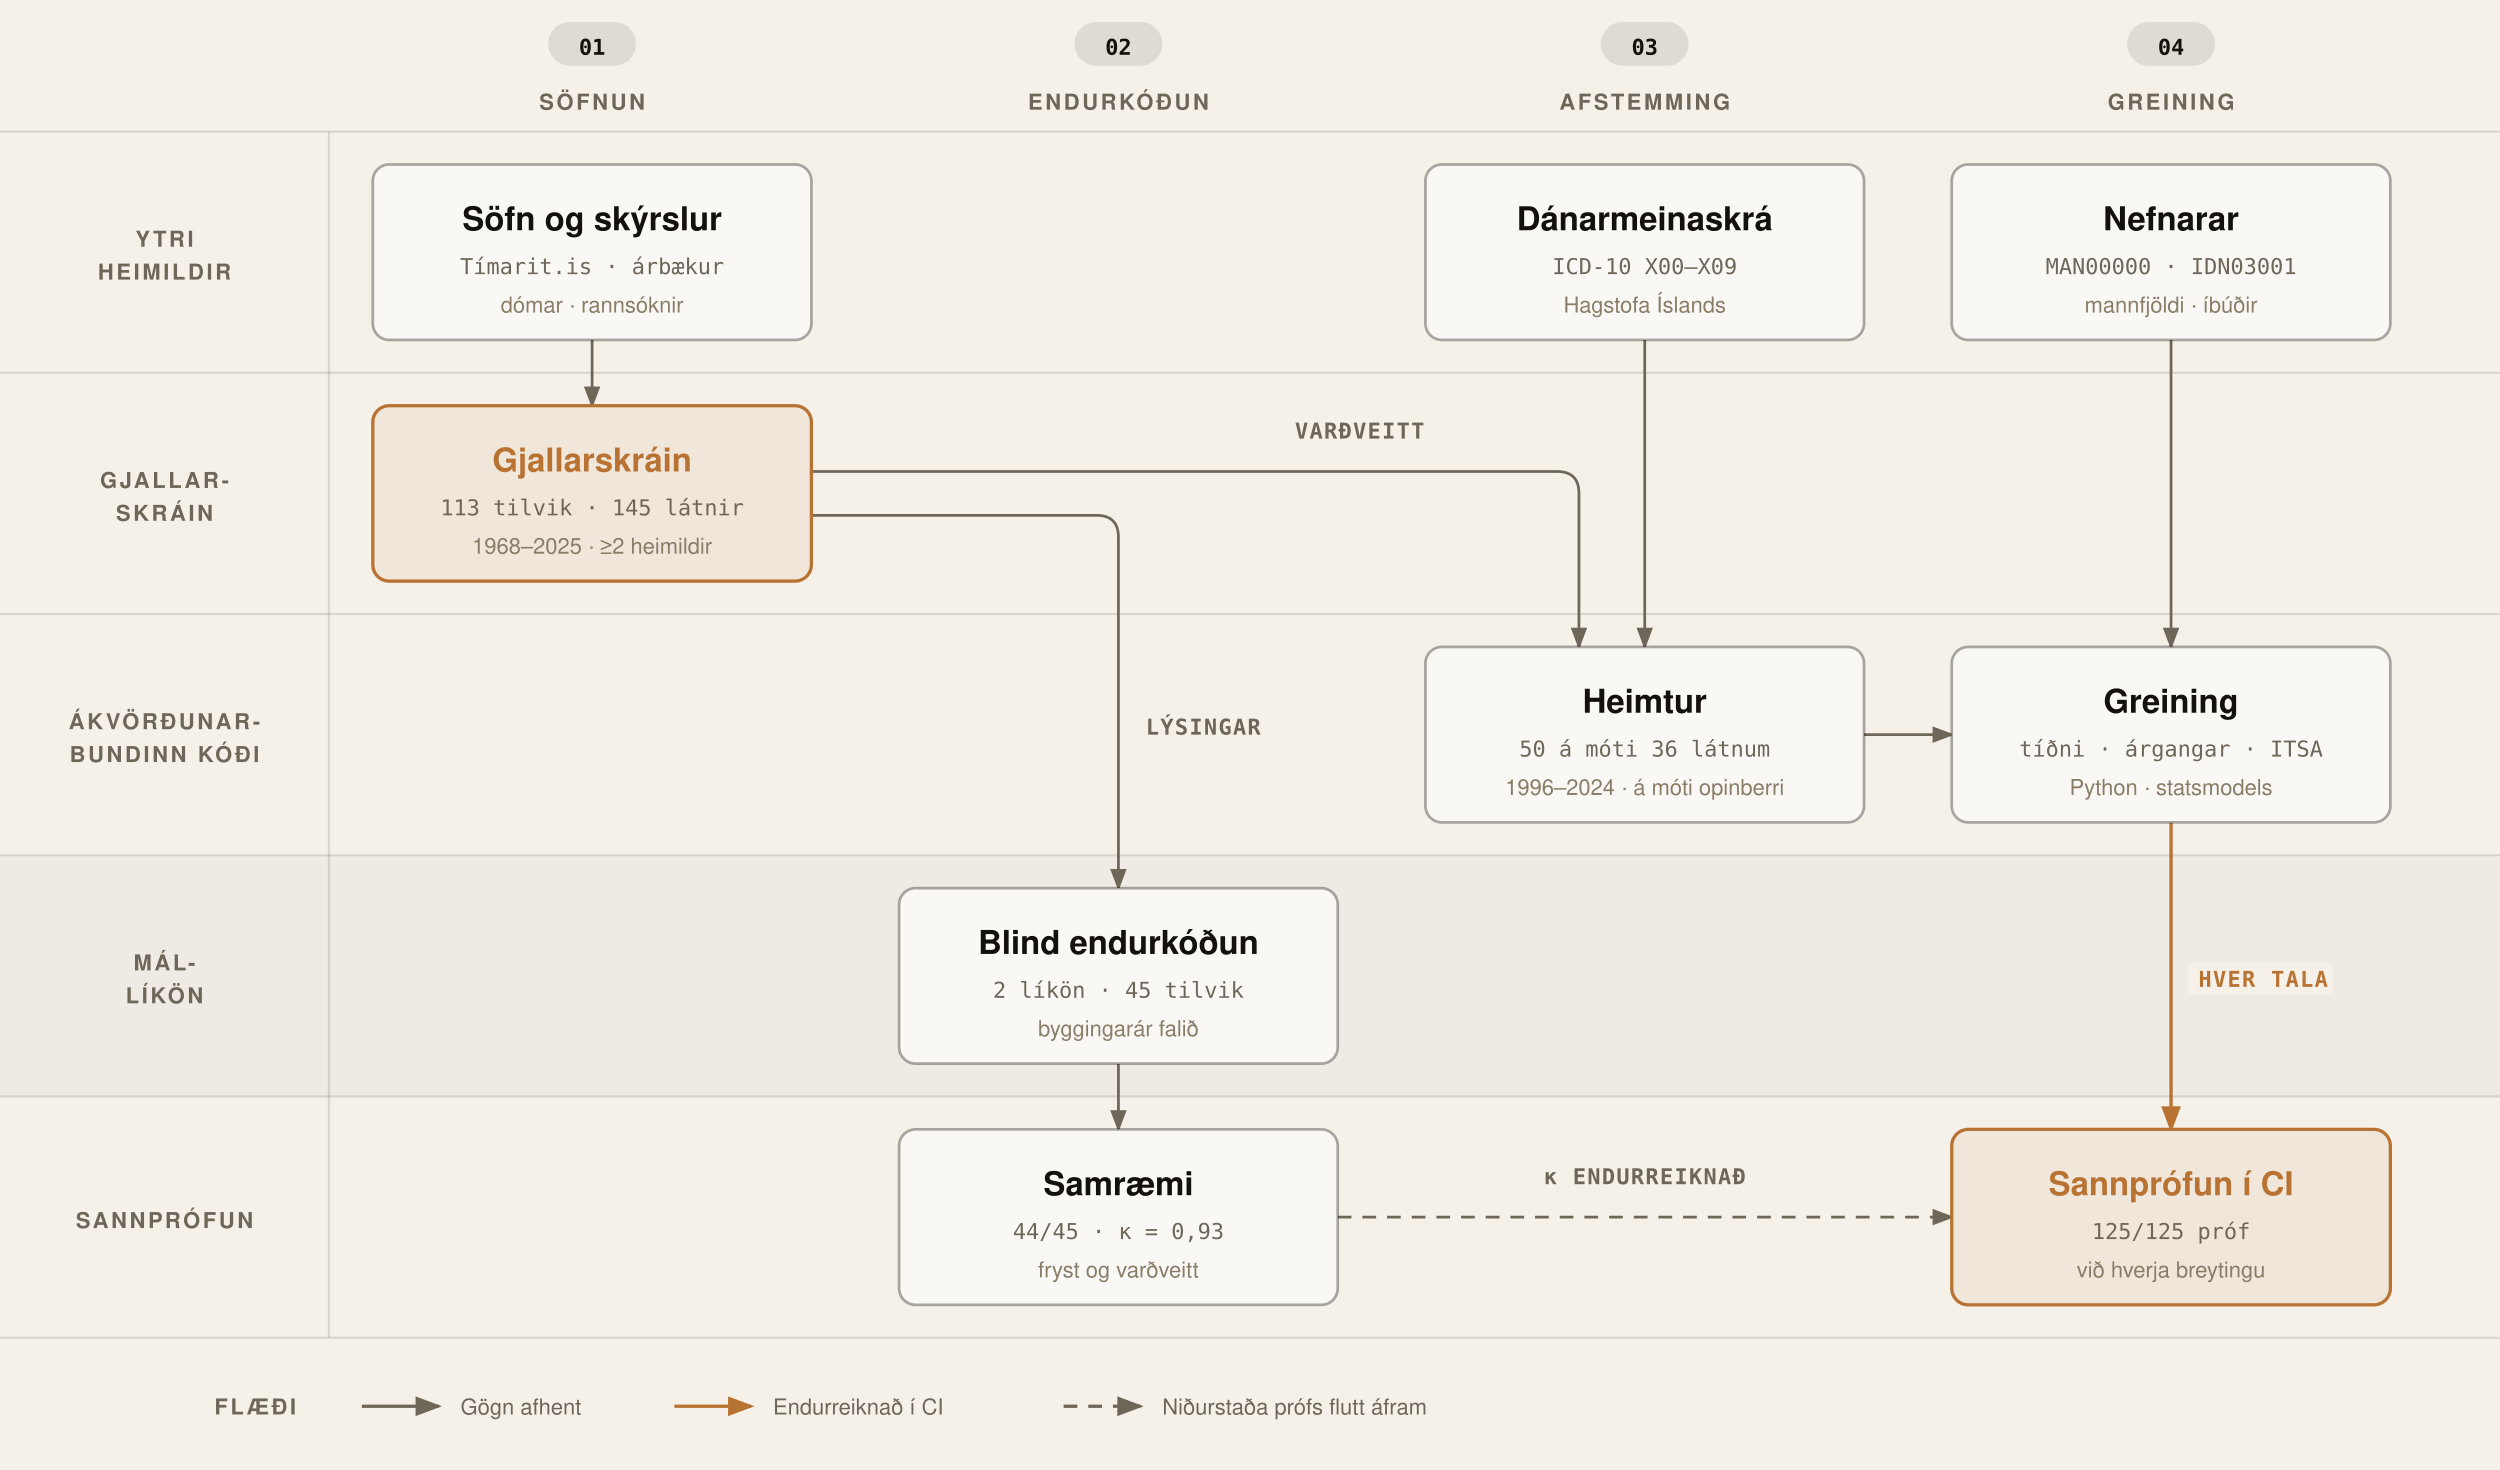
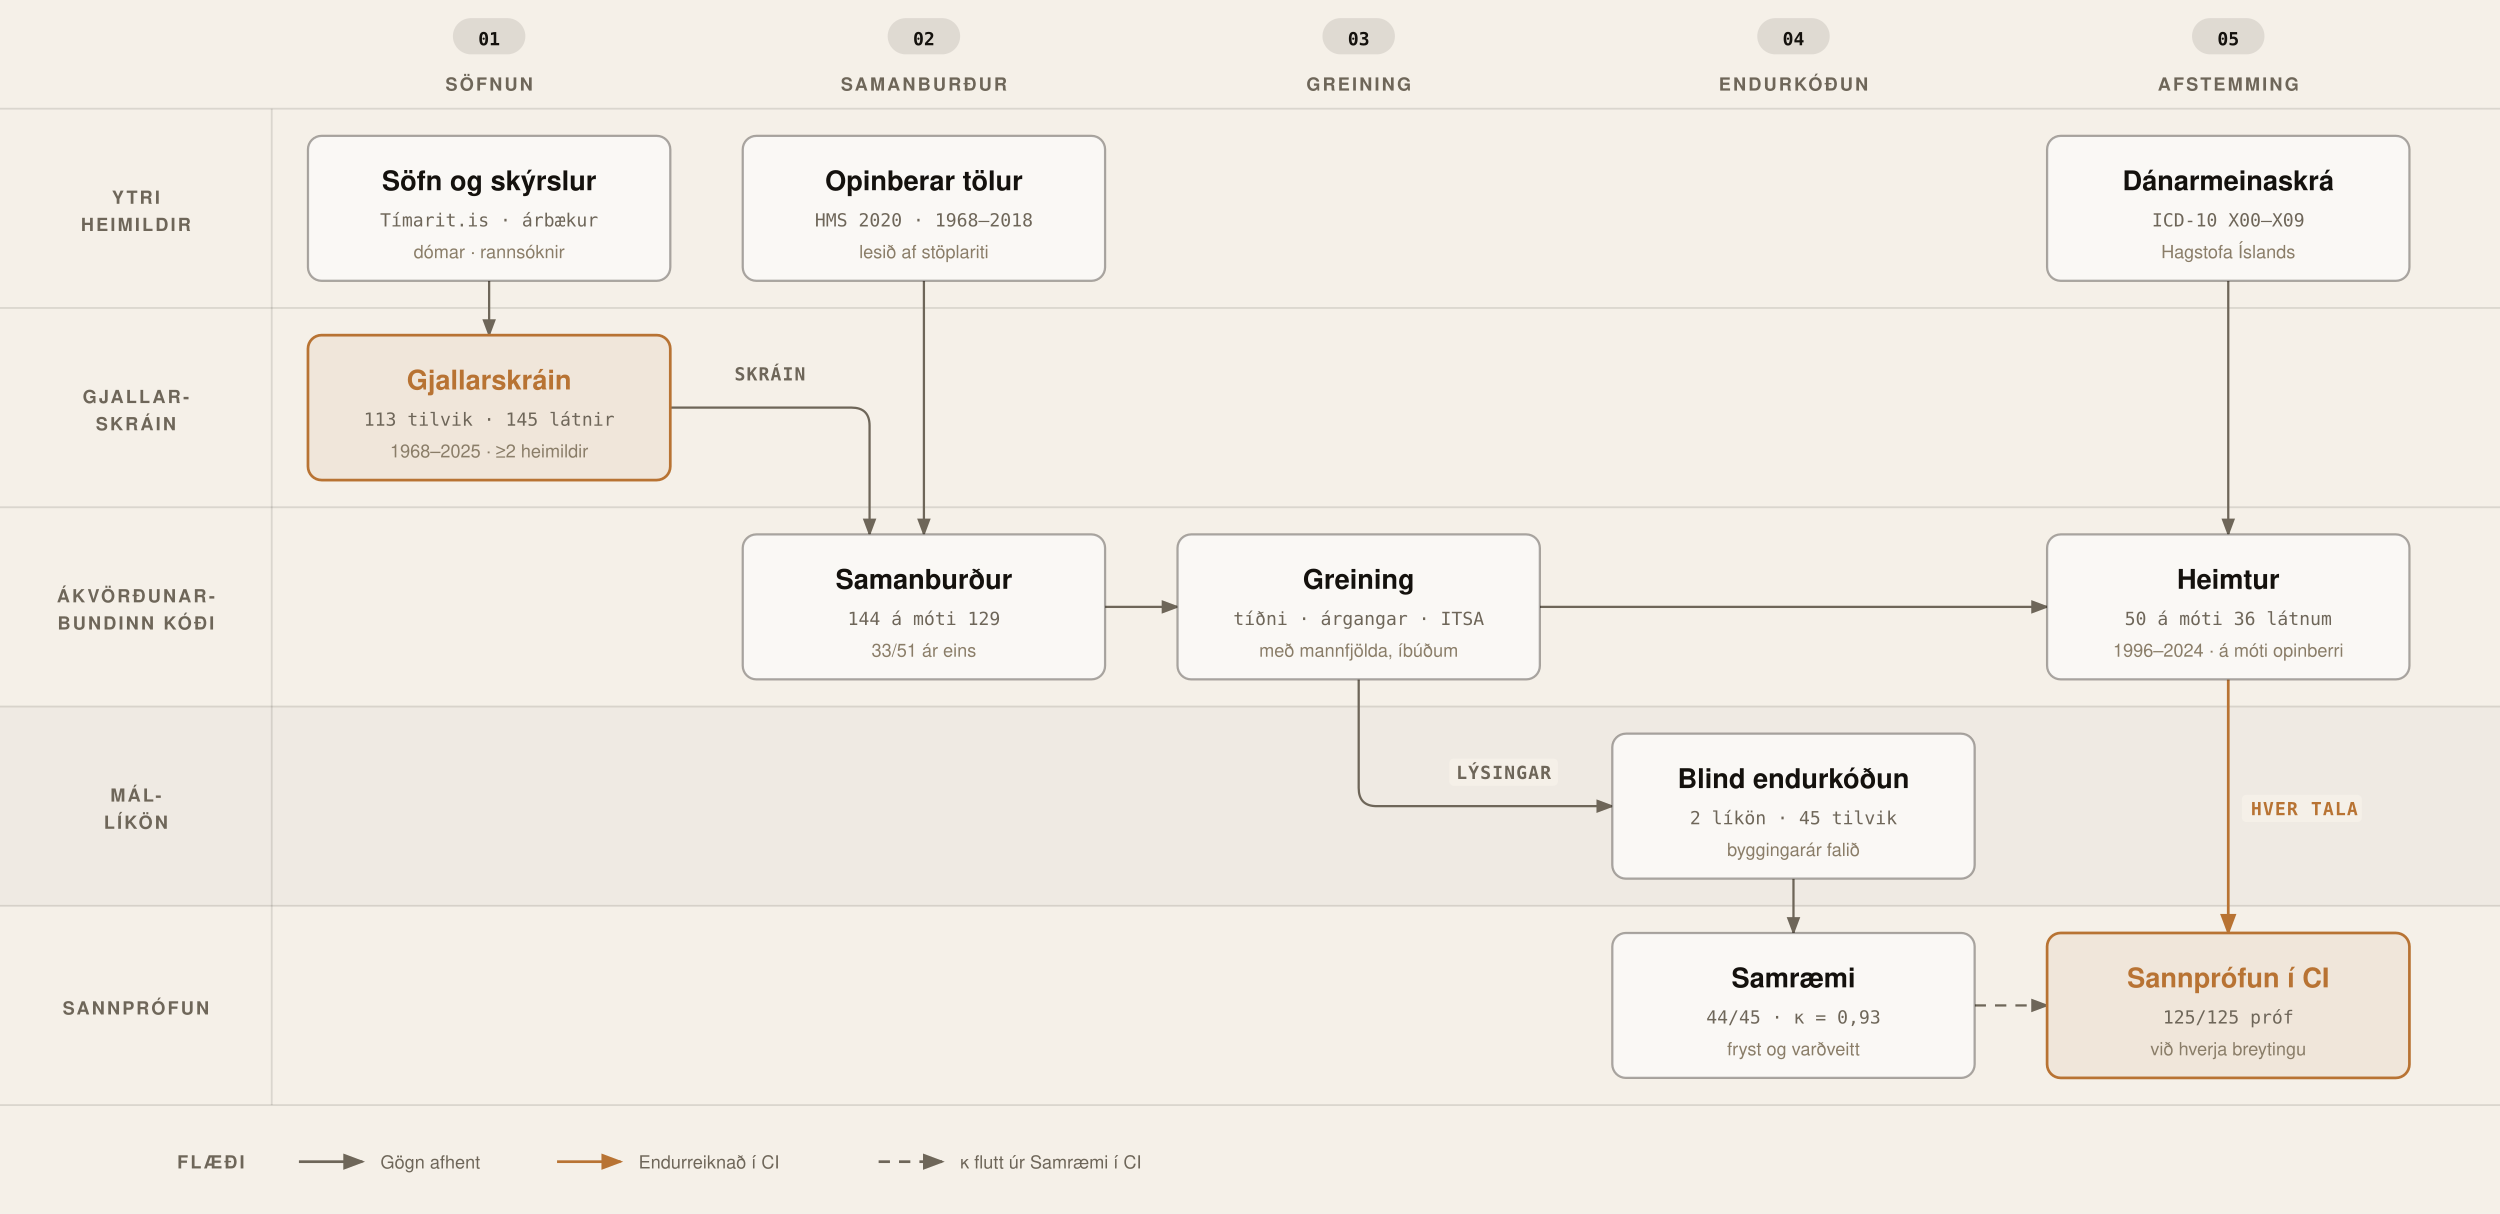
- <svg xmlns="http://www.w3.org/2000/svg" viewBox="0 0 912 536" width="912" height="536" role="img" aria-labelledby="gjoll-pipeline-is-title gjoll-pipeline-is-desc">
+ <svg xmlns="http://www.w3.org/2000/svg" viewBox="0 0 1104 536" width="1104" height="536" role="img" aria-labelledby="gjoll-pipeline-is-title gjoll-pipeline-is-desc">
  <defs>
    <marker id="gjoll-pipeline-is-arr-muted" markerWidth="8" markerHeight="6" refX="7" refY="3" orient="auto">
      <polygon points="0 0, 8 3, 0 6" fill="#6E6659" />
    </marker>
    <marker id="gjoll-pipeline-is-arr-accent" markerWidth="8" markerHeight="6" refX="7" refY="3" orient="auto">
      <polygon points="0 0, 8 3, 0 6" fill="#B87333" />
    </marker>
  </defs>
-   <rect width="912" height="536" fill="#F5F0E8" />
-   <rect x="0" y="312" width="912" height="88" fill="#14110D" opacity="0.025" />
-   <line x1="0" y1="48" x2="912" y2="48" stroke="#14110D" stroke-opacity="0.12" stroke-width="0.8" />
-   <line x1="0" y1="136" x2="912" y2="136" stroke="#14110D" stroke-opacity="0.12" stroke-width="0.8" />
-   <line x1="0" y1="224" x2="912" y2="224" stroke="#14110D" stroke-opacity="0.12" stroke-width="0.8" />
-   <line x1="0" y1="312" x2="912" y2="312" stroke="#14110D" stroke-opacity="0.12" stroke-width="0.8" />
-   <line x1="0" y1="400" x2="912" y2="400" stroke="#14110D" stroke-opacity="0.12" stroke-width="0.8" />
-   <line x1="0" y1="488" x2="912" y2="488" stroke="#14110D" stroke-opacity="0.12" stroke-width="0.8" />
+   <rect width="1104" height="536" fill="#F5F0E8" />
+   <rect x="0" y="312" width="1104" height="88" fill="#14110D" opacity="0.025" />
+   <line x1="0" y1="48" x2="1104" y2="48" stroke="#14110D" stroke-opacity="0.12" stroke-width="0.8" />
+   <line x1="0" y1="136" x2="1104" y2="136" stroke="#14110D" stroke-opacity="0.12" stroke-width="0.8" />
+   <line x1="0" y1="224" x2="1104" y2="224" stroke="#14110D" stroke-opacity="0.12" stroke-width="0.8" />
+   <line x1="0" y1="312" x2="1104" y2="312" stroke="#14110D" stroke-opacity="0.12" stroke-width="0.8" />
+   <line x1="0" y1="400" x2="1104" y2="400" stroke="#14110D" stroke-opacity="0.12" stroke-width="0.8" />
+   <line x1="0" y1="488" x2="1104" y2="488" stroke="#14110D" stroke-opacity="0.12" stroke-width="0.8" />
  <line x1="120" y1="48" x2="120" y2="488" stroke="#14110D" stroke-opacity="0.12" stroke-width="0.8" />
  <rect x="200" y="8" width="32" height="16" rx="8" fill="#14110D" opacity="0.10" />
  <text x="216" y="20" font-family="'SF Mono', SFMono-Regular, ui-monospace, Menlo, monospace" font-size="8" font-weight="700" fill="#14110D" text-anchor="middle">01</text>
  <text x="216" y="40" font-family="Archivo, 'Helvetica Neue', Helvetica, Arial, sans-serif" font-size="8" font-weight="600" fill="#6E6659" text-anchor="middle" letter-spacing="0.12em">SÖFNUN</text>
  <rect x="392" y="8" width="32" height="16" rx="8" fill="#14110D" opacity="0.10" />
  <text x="408" y="20" font-family="'SF Mono', SFMono-Regular, ui-monospace, Menlo, monospace" font-size="8" font-weight="700" fill="#14110D" text-anchor="middle">02</text>
-   <text x="408" y="40" font-family="Archivo, 'Helvetica Neue', Helvetica, Arial, sans-serif" font-size="8" font-weight="600" fill="#6E6659" text-anchor="middle" letter-spacing="0.12em">ENDURKÓÐUN</text>
+   <text x="408" y="40" font-family="Archivo, 'Helvetica Neue', Helvetica, Arial, sans-serif" font-size="8" font-weight="600" fill="#6E6659" text-anchor="middle" letter-spacing="0.12em">SAMANBURÐUR</text>
  <rect x="584" y="8" width="32" height="16" rx="8" fill="#14110D" opacity="0.10" />
  <text x="600" y="20" font-family="'SF Mono', SFMono-Regular, ui-monospace, Menlo, monospace" font-size="8" font-weight="700" fill="#14110D" text-anchor="middle">03</text>
-   <text x="600" y="40" font-family="Archivo, 'Helvetica Neue', Helvetica, Arial, sans-serif" font-size="8" font-weight="600" fill="#6E6659" text-anchor="middle" letter-spacing="0.12em">AFSTEMMING</text>
+   <text x="600" y="40" font-family="Archivo, 'Helvetica Neue', Helvetica, Arial, sans-serif" font-size="8" font-weight="600" fill="#6E6659" text-anchor="middle" letter-spacing="0.12em">GREINING</text>
  <rect x="776" y="8" width="32" height="16" rx="8" fill="#14110D" opacity="0.10" />
  <text x="792" y="20" font-family="'SF Mono', SFMono-Regular, ui-monospace, Menlo, monospace" font-size="8" font-weight="700" fill="#14110D" text-anchor="middle">04</text>
-   <text x="792" y="40" font-family="Archivo, 'Helvetica Neue', Helvetica, Arial, sans-serif" font-size="8" font-weight="600" fill="#6E6659" text-anchor="middle" letter-spacing="0.12em">GREINING</text>
+   <text x="792" y="40" font-family="Archivo, 'Helvetica Neue', Helvetica, Arial, sans-serif" font-size="8" font-weight="600" fill="#6E6659" text-anchor="middle" letter-spacing="0.12em">ENDURKÓÐUN</text>
+   <rect x="968" y="8" width="32" height="16" rx="8" fill="#14110D" opacity="0.10" />
+   <text x="984" y="20" font-family="'SF Mono', SFMono-Regular, ui-monospace, Menlo, monospace" font-size="8" font-weight="700" fill="#14110D" text-anchor="middle">05</text>
+   <text x="984" y="40" font-family="Archivo, 'Helvetica Neue', Helvetica, Arial, sans-serif" font-size="8" font-weight="600" fill="#6E6659" text-anchor="middle" letter-spacing="0.12em">AFSTEMMING</text>
  <text x="60" y="90" font-family="Archivo, 'Helvetica Neue', Helvetica, Arial, sans-serif" font-size="8" font-weight="600" fill="#6E6659" text-anchor="middle" letter-spacing="0.12em">YTRI</text>
  <text x="60" y="102" font-family="Archivo, 'Helvetica Neue', Helvetica, Arial, sans-serif" font-size="8" font-weight="600" fill="#6E6659" text-anchor="middle" letter-spacing="0.12em">HEIMILDIR</text>
  <text x="60" y="178" font-family="Archivo, 'Helvetica Neue', Helvetica, Arial, sans-serif" font-size="8" font-weight="600" fill="#6E6659" text-anchor="middle" letter-spacing="0.12em">GJALLAR-</text>
  <text x="60" y="190" font-family="Archivo, 'Helvetica Neue', Helvetica, Arial, sans-serif" font-size="8" font-weight="600" fill="#6E6659" text-anchor="middle" letter-spacing="0.12em">SKRÁIN</text>
  <text x="60" y="266" font-family="Archivo, 'Helvetica Neue', Helvetica, Arial, sans-serif" font-size="8" font-weight="600" fill="#6E6659" text-anchor="middle" letter-spacing="0.12em">ÁKVÖRÐUNAR-</text>
  <text x="60" y="278" font-family="Archivo, 'Helvetica Neue', Helvetica, Arial, sans-serif" font-size="8" font-weight="600" fill="#6E6659" text-anchor="middle" letter-spacing="0.12em">BUNDINN KÓÐI</text>
  <text x="60" y="354" font-family="Archivo, 'Helvetica Neue', Helvetica, Arial, sans-serif" font-size="8" font-weight="600" fill="#6E6659" text-anchor="middle" letter-spacing="0.12em">MÁL-</text>
  <text x="60" y="366" font-family="Archivo, 'Helvetica Neue', Helvetica, Arial, sans-serif" font-size="8" font-weight="600" fill="#6E6659" text-anchor="middle" letter-spacing="0.12em">LÍKÖN</text>
  <text x="60" y="448" font-family="Archivo, 'Helvetica Neue', Helvetica, Arial, sans-serif" font-size="8" font-weight="600" fill="#6E6659" text-anchor="middle" letter-spacing="0.12em">SANNPRÓFUN</text>
  <path d="M216,124 L216,148" fill="none" stroke="#6E6659" stroke-width="1" marker-end="url(#gjoll-pipeline-is-arr-muted)" />
-   <path d="M296,188 L400,188 Q408,188 408,196 L408,324" fill="none" stroke="#6E6659" stroke-width="1" marker-end="url(#gjoll-pipeline-is-arr-muted)" />
-   <rect x="414" y="259" width="48" height="12" rx="2" fill="#F5F0E8" />
-   <text x="418" y="268" font-family="'SF Mono', SFMono-Regular, ui-monospace, Menlo, monospace" font-size="8" font-weight="600" fill="#6E6659" text-anchor="start" letter-spacing="0.06em">LÝSINGAR</text>
-   <path d="M296,172 L568,172 Q576,172 576,180 L576,236" fill="none" stroke="#6E6659" stroke-width="1" marker-end="url(#gjoll-pipeline-is-arr-muted)" />
-   <rect x="469.5" y="151" width="53" height="12" rx="2" fill="#F5F0E8" />
-   <text x="496" y="160" font-family="'SF Mono', SFMono-Regular, ui-monospace, Menlo, monospace" font-size="8" font-weight="600" fill="#6E6659" text-anchor="middle" letter-spacing="0.06em">VARÐVEITT</text>
-   <path d="M600,124 L600,236" fill="none" stroke="#6E6659" stroke-width="1" marker-end="url(#gjoll-pipeline-is-arr-muted)" />
-   <path d="M680,268 L712,268" fill="none" stroke="#6E6659" stroke-width="1" marker-end="url(#gjoll-pipeline-is-arr-muted)" />
-   <path d="M792,124 L792,236" fill="none" stroke="#6E6659" stroke-width="1" marker-end="url(#gjoll-pipeline-is-arr-muted)" />
-   <path d="M408,388 L408,412" fill="none" stroke="#6E6659" stroke-width="1" marker-end="url(#gjoll-pipeline-is-arr-muted)" />
-   <path d="M792,300 L792,412" fill="none" stroke="#B87333" stroke-width="1.2" marker-end="url(#gjoll-pipeline-is-arr-accent)" />
-   <rect x="798" y="351" width="53" height="12" rx="2" fill="#F5F0E8" />
-   <text x="802" y="360" font-family="'SF Mono', SFMono-Regular, ui-monospace, Menlo, monospace" font-size="8" font-weight="600" fill="#B87333" text-anchor="start" letter-spacing="0.06em">HVER TALA</text>
-   <path d="M488,444 L712,444" fill="none" stroke="#6E6659" stroke-width="1" stroke-dasharray="5,4" marker-end="url(#gjoll-pipeline-is-arr-muted)" />
-   <rect x="561.0" y="423" width="78" height="12" rx="2" fill="#F5F0E8" />
-   <text x="600" y="432" font-family="'SF Mono', SFMono-Regular, ui-monospace, Menlo, monospace" font-size="8" font-weight="600" fill="#6E6659" text-anchor="middle" letter-spacing="0.06em">κ ENDURREIKNAÐ</text>
+   <path d="M408,124 L408,236" fill="none" stroke="#6E6659" stroke-width="1" marker-end="url(#gjoll-pipeline-is-arr-muted)" />
+   <path d="M296,180 L376,180 Q384,180 384,188 L384,236" fill="none" stroke="#6E6659" stroke-width="1" marker-end="url(#gjoll-pipeline-is-arr-muted)" />
+   <rect x="321.0" y="159" width="38" height="12" rx="2" fill="#F5F0E8" />
+   <text x="340" y="168" font-family="'SF Mono', SFMono-Regular, ui-monospace, Menlo, monospace" font-size="8" font-weight="600" fill="#6E6659" text-anchor="middle" letter-spacing="0.06em">SKRÁIN</text>
+   <path d="M488,268 L520,268" fill="none" stroke="#6E6659" stroke-width="1" marker-end="url(#gjoll-pipeline-is-arr-muted)" />
+   <path d="M600,300 L600,348 Q600,356 608,356 L712,356" fill="none" stroke="#6E6659" stroke-width="1" marker-end="url(#gjoll-pipeline-is-arr-muted)" />
+   <rect x="640.0" y="335" width="48" height="12" rx="2" fill="#F5F0E8" />
+   <text x="664" y="344" font-family="'SF Mono', SFMono-Regular, ui-monospace, Menlo, monospace" font-size="8" font-weight="600" fill="#6E6659" text-anchor="middle" letter-spacing="0.06em">LÝSINGAR</text>
+   <path d="M680,268 L904,268" fill="none" stroke="#6E6659" stroke-width="1" marker-end="url(#gjoll-pipeline-is-arr-muted)" />
+   <path d="M984,124 L984,236" fill="none" stroke="#6E6659" stroke-width="1" marker-end="url(#gjoll-pipeline-is-arr-muted)" />
+   <path d="M792,388 L792,412" fill="none" stroke="#6E6659" stroke-width="1" marker-end="url(#gjoll-pipeline-is-arr-muted)" />
+   <path d="M984,300 L984,412" fill="none" stroke="#B87333" stroke-width="1.2" marker-end="url(#gjoll-pipeline-is-arr-accent)" />
+   <rect x="990" y="351" width="53" height="12" rx="2" fill="#F5F0E8" />
+   <text x="994" y="360" font-family="'SF Mono', SFMono-Regular, ui-monospace, Menlo, monospace" font-size="8" font-weight="600" fill="#B87333" text-anchor="start" letter-spacing="0.06em">HVER TALA</text>
+   <path d="M872,444 L904,444" fill="none" stroke="#6E6659" stroke-width="1" stroke-dasharray="5,4" marker-end="url(#gjoll-pipeline-is-arr-muted)" />
  <rect x="136" y="60" width="160" height="64" rx="6" fill="#F5F0E8" />
  <rect x="136" y="60" width="160" height="64" rx="6" fill="#FFFFFF" fill-opacity="0.55" stroke="#14110D" stroke-opacity="0.35" stroke-width="1" />
  <text x="216" y="84" font-family="Archivo, 'Helvetica Neue', Helvetica, Arial, sans-serif" font-size="12" font-weight="600" fill="#14110D" text-anchor="middle">Söfn og skýrslur</text>
  <text x="216" y="100" font-family="'SF Mono', SFMono-Regular, ui-monospace, Menlo, monospace" font-size="8" font-weight="400" fill="#6E6659" text-anchor="middle">Tímarit.is · árbækur</text>
  <text x="216" y="114" font-family="Archivo, 'Helvetica Neue', Helvetica, Arial, sans-serif" font-size="8" font-weight="400" fill="#8A7D68" text-anchor="middle">dómar · rannsóknir</text>
  <rect x="136" y="148" width="160" height="64" rx="6" fill="#F5F0E8" />
  <rect x="136" y="148" width="160" height="64" rx="6" fill="#B87333" fill-opacity="0.08" stroke="#B87333" stroke-width="1.2" />
  <text x="216" y="172" font-family="Archivo, 'Helvetica Neue', Helvetica, Arial, sans-serif" font-size="12" font-weight="600" fill="#B87333" text-anchor="middle">Gjallarskráin</text>
  <text x="216" y="188" font-family="'SF Mono', SFMono-Regular, ui-monospace, Menlo, monospace" font-size="8" font-weight="400" fill="#6E6659" text-anchor="middle">113 tilvik · 145 látnir</text>
  <text x="216" y="202" font-family="Archivo, 'Helvetica Neue', Helvetica, Arial, sans-serif" font-size="8" font-weight="400" fill="#8A7D68" text-anchor="middle">1968–2025 · ≥2 heimildir</text>
-   <rect x="328" y="324" width="160" height="64" rx="6" fill="#F5F0E8" />
-   <rect x="328" y="324" width="160" height="64" rx="6" fill="#FFFFFF" fill-opacity="0.55" stroke="#14110D" stroke-opacity="0.35" stroke-width="1" />
-   <text x="408" y="348" font-family="Archivo, 'Helvetica Neue', Helvetica, Arial, sans-serif" font-size="12" font-weight="600" fill="#14110D" text-anchor="middle">Blind endurkóðun</text>
-   <text x="408" y="364" font-family="'SF Mono', SFMono-Regular, ui-monospace, Menlo, monospace" font-size="8" font-weight="400" fill="#6E6659" text-anchor="middle">2 líkön · 45 tilvik</text>
-   <text x="408" y="378" font-family="Archivo, 'Helvetica Neue', Helvetica, Arial, sans-serif" font-size="8" font-weight="400" fill="#8A7D68" text-anchor="middle">byggingarár falið</text>
-   <rect x="328" y="412" width="160" height="64" rx="6" fill="#F5F0E8" />
-   <rect x="328" y="412" width="160" height="64" rx="6" fill="#FFFFFF" fill-opacity="0.55" stroke="#14110D" stroke-opacity="0.35" stroke-width="1" />
-   <text x="408" y="436" font-family="Archivo, 'Helvetica Neue', Helvetica, Arial, sans-serif" font-size="12" font-weight="600" fill="#14110D" text-anchor="middle">Samræmi</text>
-   <text x="408" y="452" font-family="'SF Mono', SFMono-Regular, ui-monospace, Menlo, monospace" font-size="8" font-weight="400" fill="#6E6659" text-anchor="middle">44/45 · κ = 0,93</text>
-   <text x="408" y="466" font-family="Archivo, 'Helvetica Neue', Helvetica, Arial, sans-serif" font-size="8" font-weight="400" fill="#8A7D68" text-anchor="middle">fryst og varðveitt</text>
-   <rect x="520" y="60" width="160" height="64" rx="6" fill="#F5F0E8" />
-   <rect x="520" y="60" width="160" height="64" rx="6" fill="#FFFFFF" fill-opacity="0.55" stroke="#14110D" stroke-opacity="0.35" stroke-width="1" />
-   <text x="600" y="84" font-family="Archivo, 'Helvetica Neue', Helvetica, Arial, sans-serif" font-size="12" font-weight="600" fill="#14110D" text-anchor="middle">Dánarmeinaskrá</text>
-   <text x="600" y="100" font-family="'SF Mono', SFMono-Regular, ui-monospace, Menlo, monospace" font-size="8" font-weight="400" fill="#6E6659" text-anchor="middle">ICD-10 X00–X09</text>
-   <text x="600" y="114" font-family="Archivo, 'Helvetica Neue', Helvetica, Arial, sans-serif" font-size="8" font-weight="400" fill="#8A7D68" text-anchor="middle">Hagstofa Íslands</text>
+   <rect x="328" y="60" width="160" height="64" rx="6" fill="#F5F0E8" />
+   <rect x="328" y="60" width="160" height="64" rx="6" fill="#FFFFFF" fill-opacity="0.55" stroke="#14110D" stroke-opacity="0.35" stroke-width="1" />
+   <text x="408" y="84" font-family="Archivo, 'Helvetica Neue', Helvetica, Arial, sans-serif" font-size="12" font-weight="600" fill="#14110D" text-anchor="middle">Opinberar tölur</text>
+   <text x="408" y="100" font-family="'SF Mono', SFMono-Regular, ui-monospace, Menlo, monospace" font-size="8" font-weight="400" fill="#6E6659" text-anchor="middle">HMS 2020 · 1968–2018</text>
+   <text x="408" y="114" font-family="Archivo, 'Helvetica Neue', Helvetica, Arial, sans-serif" font-size="8" font-weight="400" fill="#8A7D68" text-anchor="middle">lesið af stöplariti</text>
+   <rect x="328" y="236" width="160" height="64" rx="6" fill="#F5F0E8" />
+   <rect x="328" y="236" width="160" height="64" rx="6" fill="#FFFFFF" fill-opacity="0.55" stroke="#14110D" stroke-opacity="0.35" stroke-width="1" />
+   <text x="408" y="260" font-family="Archivo, 'Helvetica Neue', Helvetica, Arial, sans-serif" font-size="12" font-weight="600" fill="#14110D" text-anchor="middle">Samanburður</text>
+   <text x="408" y="276" font-family="'SF Mono', SFMono-Regular, ui-monospace, Menlo, monospace" font-size="8" font-weight="400" fill="#6E6659" text-anchor="middle">144 á móti 129</text>
+   <text x="408" y="290" font-family="Archivo, 'Helvetica Neue', Helvetica, Arial, sans-serif" font-size="8" font-weight="400" fill="#8A7D68" text-anchor="middle">33/51 ár eins</text>
  <rect x="520" y="236" width="160" height="64" rx="6" fill="#F5F0E8" />
  <rect x="520" y="236" width="160" height="64" rx="6" fill="#FFFFFF" fill-opacity="0.55" stroke="#14110D" stroke-opacity="0.35" stroke-width="1" />
-   <text x="600" y="260" font-family="Archivo, 'Helvetica Neue', Helvetica, Arial, sans-serif" font-size="12" font-weight="600" fill="#14110D" text-anchor="middle">Heimtur</text>
-   <text x="600" y="276" font-family="'SF Mono', SFMono-Regular, ui-monospace, Menlo, monospace" font-size="8" font-weight="400" fill="#6E6659" text-anchor="middle">50 á móti 36 látnum</text>
-   <text x="600" y="290" font-family="Archivo, 'Helvetica Neue', Helvetica, Arial, sans-serif" font-size="8" font-weight="400" fill="#8A7D68" text-anchor="middle">1996–2024 · á móti opinberri</text>
-   <rect x="712" y="60" width="160" height="64" rx="6" fill="#F5F0E8" />
-   <rect x="712" y="60" width="160" height="64" rx="6" fill="#FFFFFF" fill-opacity="0.55" stroke="#14110D" stroke-opacity="0.35" stroke-width="1" />
-   <text x="792" y="84" font-family="Archivo, 'Helvetica Neue', Helvetica, Arial, sans-serif" font-size="12" font-weight="600" fill="#14110D" text-anchor="middle">Nefnarar</text>
-   <text x="792" y="100" font-family="'SF Mono', SFMono-Regular, ui-monospace, Menlo, monospace" font-size="8" font-weight="400" fill="#6E6659" text-anchor="middle">MAN00000 · IDN03001</text>
-   <text x="792" y="114" font-family="Archivo, 'Helvetica Neue', Helvetica, Arial, sans-serif" font-size="8" font-weight="400" fill="#8A7D68" text-anchor="middle">mannfjöldi · íbúðir</text>
-   <rect x="712" y="236" width="160" height="64" rx="6" fill="#F5F0E8" />
-   <rect x="712" y="236" width="160" height="64" rx="6" fill="#FFFFFF" fill-opacity="0.55" stroke="#14110D" stroke-opacity="0.35" stroke-width="1" />
-   <text x="792" y="260" font-family="Archivo, 'Helvetica Neue', Helvetica, Arial, sans-serif" font-size="12" font-weight="600" fill="#14110D" text-anchor="middle">Greining</text>
-   <text x="792" y="276" font-family="'SF Mono', SFMono-Regular, ui-monospace, Menlo, monospace" font-size="8" font-weight="400" fill="#6E6659" text-anchor="middle">tíðni · árgangar · ITSA</text>
-   <text x="792" y="290" font-family="Archivo, 'Helvetica Neue', Helvetica, Arial, sans-serif" font-size="8" font-weight="400" fill="#8A7D68" text-anchor="middle">Python · statsmodels</text>
+   <text x="600" y="260" font-family="Archivo, 'Helvetica Neue', Helvetica, Arial, sans-serif" font-size="12" font-weight="600" fill="#14110D" text-anchor="middle">Greining</text>
+   <text x="600" y="276" font-family="'SF Mono', SFMono-Regular, ui-monospace, Menlo, monospace" font-size="8" font-weight="400" fill="#6E6659" text-anchor="middle">tíðni · árgangar · ITSA</text>
+   <text x="600" y="290" font-family="Archivo, 'Helvetica Neue', Helvetica, Arial, sans-serif" font-size="8" font-weight="400" fill="#8A7D68" text-anchor="middle">með mannfjölda, íbúðum</text>
+   <rect x="712" y="324" width="160" height="64" rx="6" fill="#F5F0E8" />
+   <rect x="712" y="324" width="160" height="64" rx="6" fill="#FFFFFF" fill-opacity="0.55" stroke="#14110D" stroke-opacity="0.35" stroke-width="1" />
+   <text x="792" y="348" font-family="Archivo, 'Helvetica Neue', Helvetica, Arial, sans-serif" font-size="12" font-weight="600" fill="#14110D" text-anchor="middle">Blind endurkóðun</text>
+   <text x="792" y="364" font-family="'SF Mono', SFMono-Regular, ui-monospace, Menlo, monospace" font-size="8" font-weight="400" fill="#6E6659" text-anchor="middle">2 líkön · 45 tilvik</text>
+   <text x="792" y="378" font-family="Archivo, 'Helvetica Neue', Helvetica, Arial, sans-serif" font-size="8" font-weight="400" fill="#8A7D68" text-anchor="middle">byggingarár falið</text>
  <rect x="712" y="412" width="160" height="64" rx="6" fill="#F5F0E8" />
-   <rect x="712" y="412" width="160" height="64" rx="6" fill="#B87333" fill-opacity="0.08" stroke="#B87333" stroke-width="1.2" />
-   <text x="792" y="436" font-family="Archivo, 'Helvetica Neue', Helvetica, Arial, sans-serif" font-size="12" font-weight="600" fill="#B87333" text-anchor="middle">Sannprófun í CI</text>
-   <text x="792" y="452" font-family="'SF Mono', SFMono-Regular, ui-monospace, Menlo, monospace" font-size="8" font-weight="400" fill="#6E6659" text-anchor="middle">125/125 próf</text>
-   <text x="792" y="466" font-family="Archivo, 'Helvetica Neue', Helvetica, Arial, sans-serif" font-size="8" font-weight="400" fill="#8A7D68" text-anchor="middle">við hverja breytingu</text>
+   <rect x="712" y="412" width="160" height="64" rx="6" fill="#FFFFFF" fill-opacity="0.55" stroke="#14110D" stroke-opacity="0.35" stroke-width="1" />
+   <text x="792" y="436" font-family="Archivo, 'Helvetica Neue', Helvetica, Arial, sans-serif" font-size="12" font-weight="600" fill="#14110D" text-anchor="middle">Samræmi</text>
+   <text x="792" y="452" font-family="'SF Mono', SFMono-Regular, ui-monospace, Menlo, monospace" font-size="8" font-weight="400" fill="#6E6659" text-anchor="middle">44/45 · κ = 0,93</text>
+   <text x="792" y="466" font-family="Archivo, 'Helvetica Neue', Helvetica, Arial, sans-serif" font-size="8" font-weight="400" fill="#8A7D68" text-anchor="middle">fryst og varðveitt</text>
+   <rect x="904" y="60" width="160" height="64" rx="6" fill="#F5F0E8" />
+   <rect x="904" y="60" width="160" height="64" rx="6" fill="#FFFFFF" fill-opacity="0.55" stroke="#14110D" stroke-opacity="0.35" stroke-width="1" />
+   <text x="984" y="84" font-family="Archivo, 'Helvetica Neue', Helvetica, Arial, sans-serif" font-size="12" font-weight="600" fill="#14110D" text-anchor="middle">Dánarmeinaskrá</text>
+   <text x="984" y="100" font-family="'SF Mono', SFMono-Regular, ui-monospace, Menlo, monospace" font-size="8" font-weight="400" fill="#6E6659" text-anchor="middle">ICD-10 X00–X09</text>
+   <text x="984" y="114" font-family="Archivo, 'Helvetica Neue', Helvetica, Arial, sans-serif" font-size="8" font-weight="400" fill="#8A7D68" text-anchor="middle">Hagstofa Íslands</text>
+   <rect x="904" y="236" width="160" height="64" rx="6" fill="#F5F0E8" />
+   <rect x="904" y="236" width="160" height="64" rx="6" fill="#FFFFFF" fill-opacity="0.55" stroke="#14110D" stroke-opacity="0.35" stroke-width="1" />
+   <text x="984" y="260" font-family="Archivo, 'Helvetica Neue', Helvetica, Arial, sans-serif" font-size="12" font-weight="600" fill="#14110D" text-anchor="middle">Heimtur</text>
+   <text x="984" y="276" font-family="'SF Mono', SFMono-Regular, ui-monospace, Menlo, monospace" font-size="8" font-weight="400" fill="#6E6659" text-anchor="middle">50 á móti 36 látnum</text>
+   <text x="984" y="290" font-family="Archivo, 'Helvetica Neue', Helvetica, Arial, sans-serif" font-size="8" font-weight="400" fill="#8A7D68" text-anchor="middle">1996–2024 · á móti opinberri</text>
+   <rect x="904" y="412" width="160" height="64" rx="6" fill="#F5F0E8" />
+   <rect x="904" y="412" width="160" height="64" rx="6" fill="#B87333" fill-opacity="0.08" stroke="#B87333" stroke-width="1.2" />
+   <text x="984" y="436" font-family="Archivo, 'Helvetica Neue', Helvetica, Arial, sans-serif" font-size="12" font-weight="600" fill="#B87333" text-anchor="middle">Sannprófun í CI</text>
+   <text x="984" y="452" font-family="'SF Mono', SFMono-Regular, ui-monospace, Menlo, monospace" font-size="8" font-weight="400" fill="#6E6659" text-anchor="middle">125/125 próf</text>
+   <text x="984" y="466" font-family="Archivo, 'Helvetica Neue', Helvetica, Arial, sans-serif" font-size="8" font-weight="400" fill="#8A7D68" text-anchor="middle">við hverja breytingu</text>
  <text x="108" y="516" font-family="Archivo, 'Helvetica Neue', Helvetica, Arial, sans-serif" font-size="8" font-weight="700" fill="#6E6659" text-anchor="end" letter-spacing="0.12em">FLÆÐI</text>
  <line x1="132" y1="513" x2="160" y2="513" stroke="#6E6659" stroke-width="1.2" marker-end="url(#gjoll-pipeline-is-arr-muted)" />
  <text x="168" y="516" font-family="Archivo, 'Helvetica Neue', Helvetica, Arial, sans-serif" font-size="8" font-weight="400" fill="#6E6659" text-anchor="start">Gögn afhent</text>
  <line x1="246" y1="513" x2="274" y2="513" stroke="#B87333" stroke-width="1.2" marker-end="url(#gjoll-pipeline-is-arr-accent)" />
  <text x="282" y="516" font-family="Archivo, 'Helvetica Neue', Helvetica, Arial, sans-serif" font-size="8" font-weight="400" fill="#6E6659" text-anchor="start">Endurreiknað í CI</text>
  <line x1="388" y1="513" x2="416" y2="513" stroke="#6E6659" stroke-width="1.2" stroke-dasharray="5,4" marker-end="url(#gjoll-pipeline-is-arr-muted)" />
-   <text x="424" y="516" font-family="Archivo, 'Helvetica Neue', Helvetica, Arial, sans-serif" font-size="8" font-weight="400" fill="#6E6659" text-anchor="start">Niðurstaða prófs flutt áfram</text>
+   <text x="424" y="516" font-family="Archivo, 'Helvetica Neue', Helvetica, Arial, sans-serif" font-size="8" font-weight="400" fill="#6E6659" text-anchor="start">κ flutt úr Samræmi í CI</text>
</svg>
